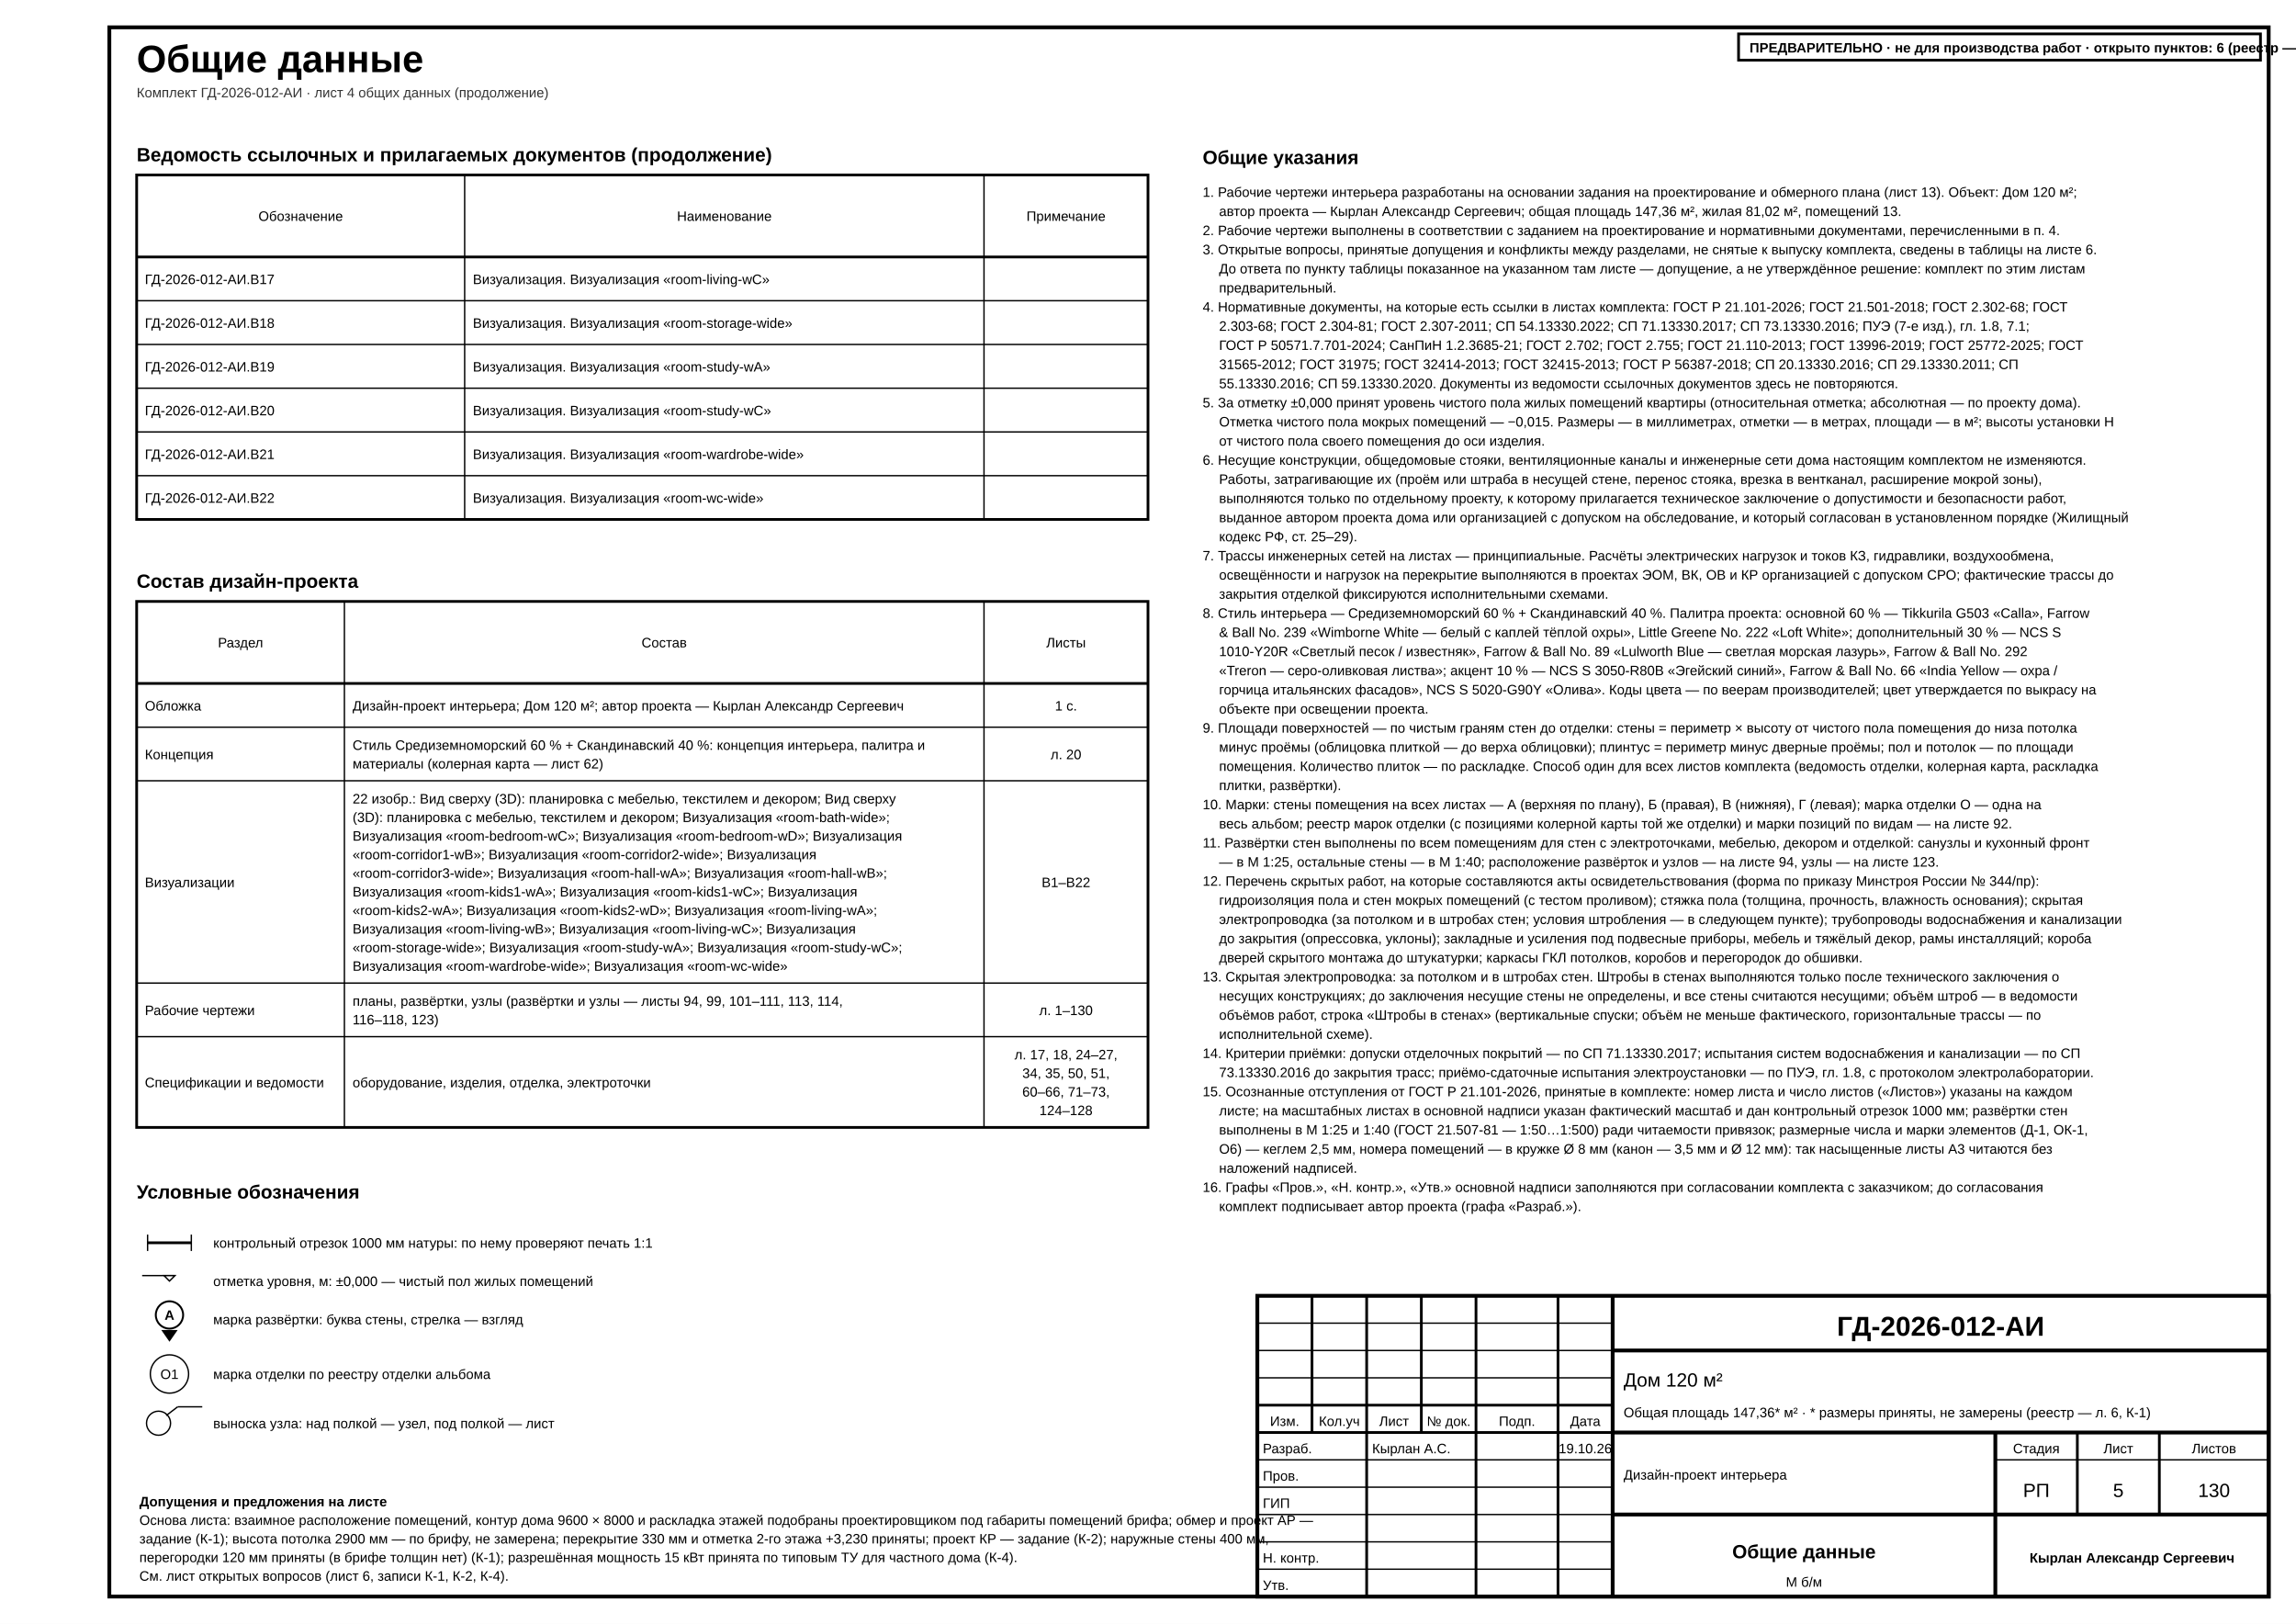
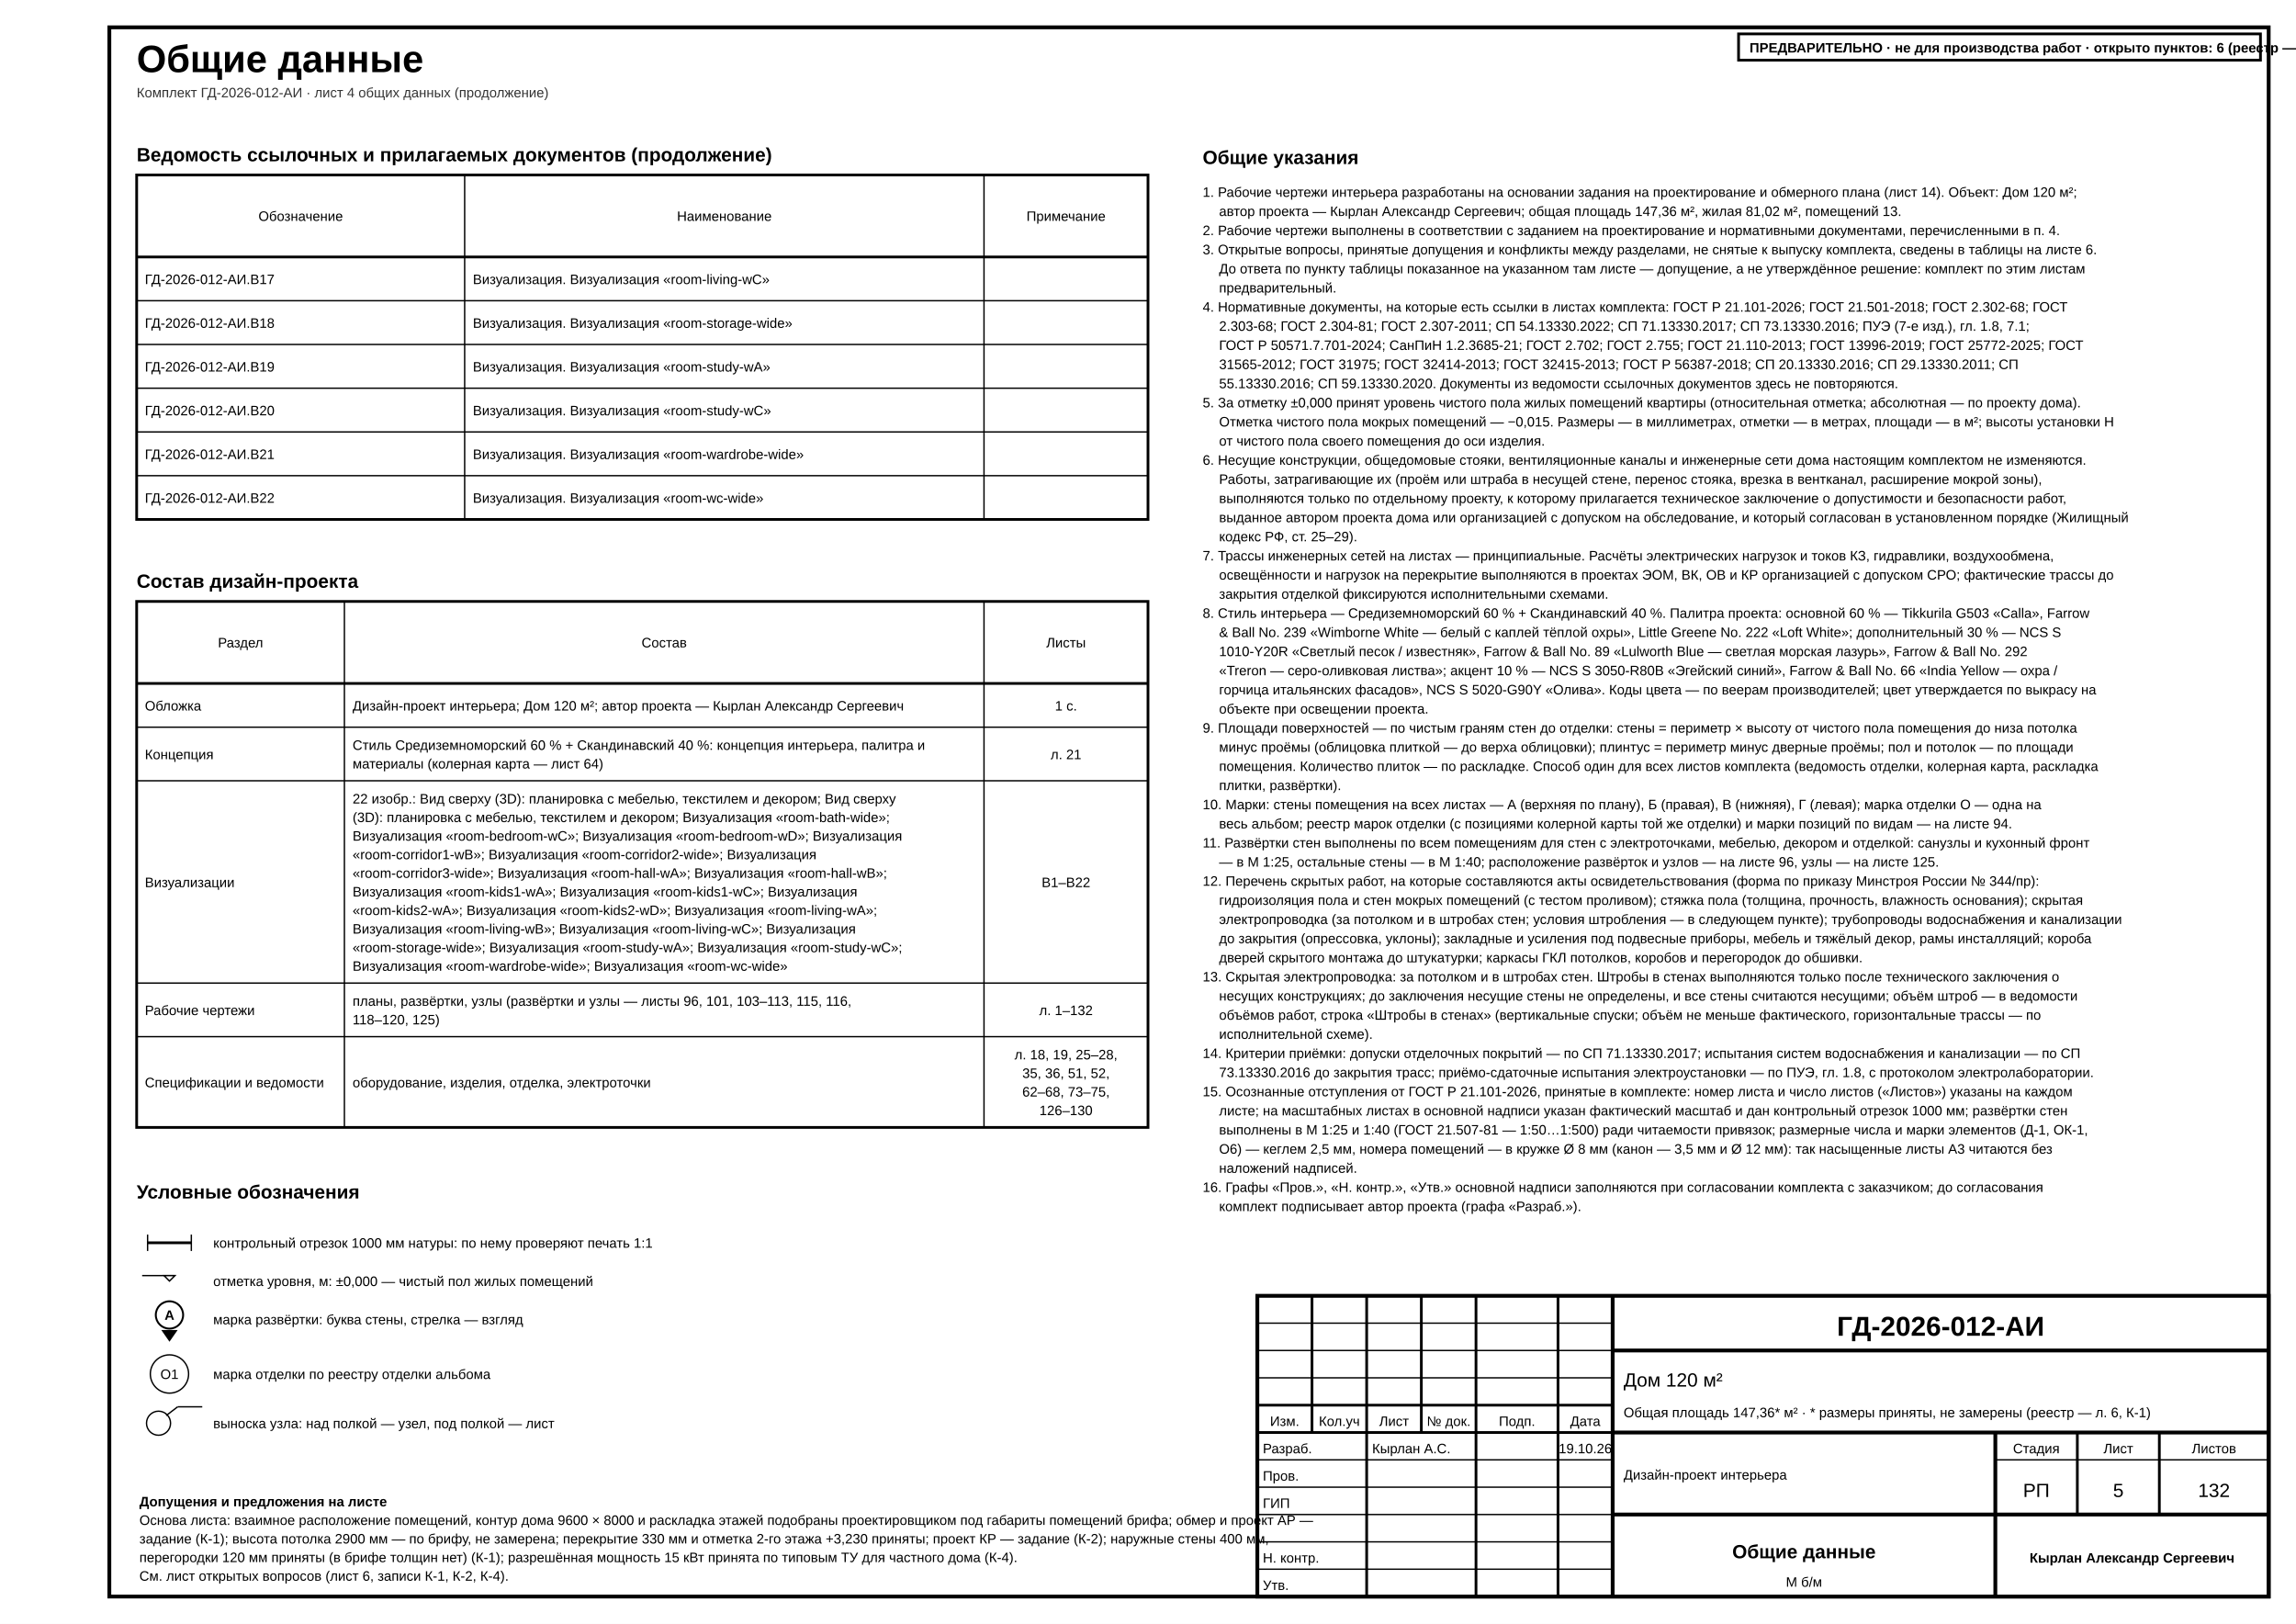
<svg xmlns="http://www.w3.org/2000/svg" width="420mm" height="297mm" viewBox="0 0 420 297" font-family="'GOST type A','ISOCPEUR','Arial Narrow',Arial,sans-serif" data-sheet="general" data-scale="б/м">
  <rect width="420" height="297" fill="#fff" />
  <rect x="20" y="5" width="395" height="287" fill="none" stroke="#000" stroke-width="0.7" />
  <text x="25" y="13.2" font-size="7" font-weight="700" fill="#000">Общие данные</text>
  <text x="25" y="17.8" font-size="2.5" fill="#333">Комплект ГД-2026-012-АИ · лист 4 общих данных (продолжение)</text>
  <g data-el="ref-docs">
    <text x="25" y="29.5" font-size="3.5" font-weight="700" fill="#000">Ведомость ссылочных и прилагаемых документов (продолжение)</text>
    <rect x="25" y="32" width="185" height="63" fill="none" stroke="#000" stroke-width="0.5" />
    <line x1="25" y1="47" x2="210" y2="47" stroke="#000" stroke-width="0.5" />
    <text x="55" y="40.4" font-size="2.5" text-anchor="middle" fill="#000">Обозначение</text>
    <line x1="85" y1="32" x2="85" y2="95" stroke="#000" stroke-width="0.25" />
    <text x="132.5" y="40.4" font-size="2.5" text-anchor="middle" fill="#000">Наименование</text>
    <line x1="180" y1="32" x2="180" y2="95" stroke="#000" stroke-width="0.25" />
    <text x="195" y="40.4" font-size="2.5" text-anchor="middle" fill="#000">Примечание</text>
    <g>
      <text x="26.5" y="51.95" font-size="2.5" fill="#000">ГД-2026-012-АИ.В17</text>
      <text x="86.5" y="51.95" font-size="2.5" fill="#000">Визуализация. Визуализация «room-living-wC»</text>
    </g>
    <line x1="25" y1="55" x2="210" y2="55" stroke="#000" stroke-width="0.25" />
    <g>
      <text x="26.5" y="59.95" font-size="2.5" fill="#000">ГД-2026-012-АИ.В18</text>
      <text x="86.5" y="59.95" font-size="2.5" fill="#000">Визуализация. Визуализация «room-storage-wide»</text>
    </g>
    <line x1="25" y1="63" x2="210" y2="63" stroke="#000" stroke-width="0.25" />
    <g>
      <text x="26.5" y="67.95" font-size="2.5" fill="#000">ГД-2026-012-АИ.В19</text>
      <text x="86.5" y="67.95" font-size="2.5" fill="#000">Визуализация. Визуализация «room-study-wA»</text>
    </g>
    <line x1="25" y1="71" x2="210" y2="71" stroke="#000" stroke-width="0.25" />
    <g>
      <text x="26.5" y="75.95" font-size="2.5" fill="#000">ГД-2026-012-АИ.В20</text>
      <text x="86.5" y="75.95" font-size="2.5" fill="#000">Визуализация. Визуализация «room-study-wC»</text>
    </g>
    <line x1="25" y1="79" x2="210" y2="79" stroke="#000" stroke-width="0.25" />
    <g>
      <text x="26.5" y="83.95" font-size="2.5" fill="#000">ГД-2026-012-АИ.В21</text>
      <text x="86.5" y="83.95" font-size="2.5" fill="#000">Визуализация. Визуализация «room-wardrobe-wide»</text>
    </g>
    <line x1="25" y1="87" x2="210" y2="87" stroke="#000" stroke-width="0.25" />
    <g>
      <text x="26.5" y="91.95" font-size="2.5" fill="#000">ГД-2026-012-АИ.В22</text>
      <text x="86.5" y="91.95" font-size="2.5" fill="#000">Визуализация. Визуализация «room-wc-wide»</text>
    </g>
  </g>
  <g data-el="project-composition">
    <text x="25" y="107.5" font-size="3.5" font-weight="700" fill="#000">Состав дизайн-проекта</text>
    <rect x="25" y="110" width="185" height="96.2" fill="none" stroke="#000" stroke-width="0.5" />
    <line x1="25" y1="125" x2="210" y2="125" stroke="#000" stroke-width="0.5" />
    <text x="44" y="118.4" font-size="2.5" text-anchor="middle" fill="#000">Раздел</text>
    <line x1="63" y1="110" x2="63" y2="206.2" stroke="#000" stroke-width="0.25" />
    <text x="121.5" y="118.4" font-size="2.5" text-anchor="middle" fill="#000">Состав</text>
    <line x1="180" y1="110" x2="180" y2="206.2" stroke="#000" stroke-width="0.25" />
    <text x="195" y="118.4" font-size="2.5" text-anchor="middle" fill="#000">Листы</text>
    <g>
      <text x="26.5" y="129.95" font-size="2.5" fill="#000">Обложка</text>
      <text x="64.5" y="129.95" font-size="2.5" fill="#000">Дизайн-проект интерьера; Дом 120 м²; автор проекта — Кырлан Александр Сергеевич</text>
      <text x="195" y="129.95" font-size="2.5" text-anchor="middle" fill="#000">1 с.</text>
    </g>
    <line x1="25" y1="133" x2="210" y2="133" stroke="#000" stroke-width="0.25" />
    <g>
      <text x="26.5" y="138.85" font-size="2.5" fill="#000">Концепция</text>
      <text x="64.5" y="137.15" font-size="2.5" fill="#000">Стиль Средиземноморский 60 % + Скандинавский 40 %: концепция интерьера, палитра и</text>
-       <text x="64.5" y="140.55" font-size="2.5" fill="#000">материалы (колерная карта — лист 62)</text>
-       <text x="195" y="138.85" font-size="2.5" text-anchor="middle" fill="#000">л. 20</text>
+       <text x="64.5" y="140.55" font-size="2.5" fill="#000">материалы (колерная карта — лист 64)</text>
+       <text x="195" y="138.85" font-size="2.5" text-anchor="middle" fill="#000">л. 21</text>
    </g>
    <line x1="25" y1="142.8" x2="210" y2="142.8" stroke="#000" stroke-width="0.25" />
    <g>
      <text x="26.5" y="162.25" font-size="2.5" fill="#000">Визуализации</text>
      <text x="64.5" y="146.95" font-size="2.5" fill="#000">22 изобр.: Вид сверху (3D): планировка с мебелью, текстилем и декором; Вид сверху</text>
      <text x="64.5" y="150.35" font-size="2.5" fill="#000">(3D): планировка с мебелью, текстилем и декором; Визуализация «room-bath-wide»;</text>
      <text x="64.5" y="153.75" font-size="2.5" fill="#000">Визуализация «room-bedroom-wC»; Визуализация «room-bedroom-wD»; Визуализация</text>
      <text x="64.5" y="157.15" font-size="2.5" fill="#000">«room-corridor1-wB»; Визуализация «room-corridor2-wide»; Визуализация</text>
      <text x="64.5" y="160.55" font-size="2.5" fill="#000">«room-corridor3-wide»; Визуализация «room-hall-wA»; Визуализация «room-hall-wB»;</text>
      <text x="64.5" y="163.95" font-size="2.5" fill="#000">Визуализация «room-kids1-wA»; Визуализация «room-kids1-wC»; Визуализация</text>
      <text x="64.5" y="167.35" font-size="2.5" fill="#000">«room-kids2-wA»; Визуализация «room-kids2-wD»; Визуализация «room-living-wA»;</text>
      <text x="64.5" y="170.75" font-size="2.5" fill="#000">Визуализация «room-living-wB»; Визуализация «room-living-wC»; Визуализация</text>
      <text x="64.5" y="174.15" font-size="2.5" fill="#000">«room-storage-wide»; Визуализация «room-study-wA»; Визуализация «room-study-wC»;</text>
      <text x="64.5" y="177.55" font-size="2.5" fill="#000">Визуализация «room-wardrobe-wide»; Визуализация «room-wc-wide»</text>
      <text x="195" y="162.25" font-size="2.5" text-anchor="middle" fill="#000">В1–В22</text>
    </g>
    <line x1="25" y1="179.8" x2="210" y2="179.8" stroke="#000" stroke-width="0.25" />
    <g>
      <text x="26.5" y="185.65" font-size="2.5" fill="#000">Рабочие чертежи</text>
-       <text x="64.5" y="183.95" font-size="2.5" fill="#000">планы, развёртки, узлы (развёртки и узлы — листы 94, 99, 101–111, 113, 114,</text>
-       <text x="64.5" y="187.35" font-size="2.5" fill="#000">116–118, 123)</text>
-       <text x="195" y="185.65" font-size="2.5" text-anchor="middle" fill="#000">л. 1–130</text>
+       <text x="64.5" y="183.95" font-size="2.5" fill="#000">планы, развёртки, узлы (развёртки и узлы — листы 96, 101, 103–113, 115, 116,</text>
+       <text x="64.5" y="187.35" font-size="2.5" fill="#000">118–120, 125)</text>
+       <text x="195" y="185.65" font-size="2.5" text-anchor="middle" fill="#000">л. 1–132</text>
    </g>
    <line x1="25" y1="189.6" x2="210" y2="189.6" stroke="#000" stroke-width="0.25" />
    <g>
      <text x="26.5" y="198.85" font-size="2.5" fill="#000">Спецификации и ведомости</text>
      <text x="64.5" y="198.85" font-size="2.5" fill="#000">оборудование, изделия, отделка, электроточки</text>
-       <text x="195" y="193.75" font-size="2.5" text-anchor="middle" fill="#000">л. 17, 18, 24–27,</text>
-       <text x="195" y="197.15" font-size="2.5" text-anchor="middle" fill="#000">34, 35, 50, 51,</text>
-       <text x="195" y="200.55" font-size="2.5" text-anchor="middle" fill="#000">60–66, 71–73,</text>
-       <text x="195" y="203.95" font-size="2.5" text-anchor="middle" fill="#000">124–128</text>
+       <text x="195" y="193.75" font-size="2.5" text-anchor="middle" fill="#000">л. 18, 19, 25–28,</text>
+       <text x="195" y="197.15" font-size="2.5" text-anchor="middle" fill="#000">35, 36, 51, 52,</text>
+       <text x="195" y="200.55" font-size="2.5" text-anchor="middle" fill="#000">62–68, 73–75,</text>
+       <text x="195" y="203.95" font-size="2.5" text-anchor="middle" fill="#000">126–130</text>
    </g>
  </g>
  <g data-el="legend">
    <text x="25" y="219.2" font-size="3.5" font-weight="700" fill="#000">Условные обозначения</text>
    <g>
      <line x1="27" y1="225.8" x2="27" y2="228.8" stroke="#000" stroke-width="0.25" />
      <line x1="35" y1="225.8" x2="35" y2="228.8" stroke="#000" stroke-width="0.25" />
      <rect x="27" y="227.05" width="8" height="0.5" fill="#000" />
    </g>
    <text x="39" y="228.2" font-size="2.5" fill="#000">контрольный отрезок 1000 мм натуры: по нему проверяют печать 1:1</text>
    <g>
      <line x1="32" y1="233.3" x2="26" y2="233.3" stroke="#000" stroke-width="0.25" />
      <polygon points="30,233.3 31,234.3 32,233.3" fill="#fff" stroke="#000" stroke-width="0.25" />
    </g>
    <text x="39" y="235.2" font-size="2.5" fill="#000">отметка уровня, м: ±0,000 — чистый пол жилых помещений</text>
    <g>
      <g data-wall="C">
        <text x="31" y="241.4" font-size="2.5" text-anchor="middle" font-weight="700" fill="#000">А</text>
        <path d="M 31 245.4 L 29.5 243.25 L 32.5 243.25 Z" fill="#000" />
        <circle cx="31" cy="240.5" r="2.5" fill="none" stroke="#000" stroke-width="0.35" />
      </g>
    </g>
    <text x="39" y="242.2" font-size="2.5" fill="#000">марка развёртки: буква стены, стрелка — взгляд</text>
    <g>
      <text x="31" y="252.2" font-size="2.5" text-anchor="middle" fill="#000">О1</text>
      <circle cx="31" cy="251.3" r="3.5" fill="none" stroke="#000" stroke-width="0.25" />
    </g>
    <text x="39" y="252.2" font-size="2.5" fill="#000">марка отделки по реестру отделки альбома</text>
    <g>
      <line x1="30.4" y1="258.9" x2="32.5" y2="257.3" stroke="#000" stroke-width="0.25" />
      <line x1="32.5" y1="257.3" x2="37" y2="257.3" stroke="#000" stroke-width="0.25" />
      <circle cx="29" cy="260.3" r="2.2" fill="none" stroke="#000" stroke-width="0.25" />
    </g>
    <text x="39" y="261.2" font-size="2.5" fill="#000">выноска узла: над полкой — узел, под полкой — лист</text>
  </g>
  <g data-el="general-notes">
    <text x="220" y="30" font-size="3.5" font-weight="700" fill="#000">Общие указания</text>
-     <text x="220" y="36" font-size="2.5" fill="#000">1. Рабочие чертежи интерьера разработаны на основании задания на проектирование и обмерного плана (лист 13). Объект: Дом 120 м²;</text>
+     <text x="220" y="36" font-size="2.5" fill="#000">1. Рабочие чертежи интерьера разработаны на основании задания на проектирование и обмерного плана (лист 14). Объект: Дом 120 м²;</text>
    <text x="223" y="39.5" font-size="2.5" fill="#000">автор проекта — Кырлан Александр Сергеевич; общая площадь 147,36 м², жилая 81,02 м², помещений 13.</text>
    <text x="220" y="43" font-size="2.5" fill="#000">2. Рабочие чертежи выполнены в соответствии с заданием на проектирование и нормативными документами, перечисленными в п. 4.</text>
    <text x="220" y="46.5" font-size="2.5" fill="#000">3. Открытые вопросы, принятые допущения и конфликты между разделами, не снятые к выпуску комплекта, сведены в таблицы на листе 6.</text>
    <g data-el="open-issues-ref" data-target="6" />
    <text x="223" y="50" font-size="2.5" fill="#000">До ответа по пункту таблицы показанное на указанном там листе — допущение, а не утверждённое решение: комплект по этим листам</text>
    <text x="223" y="53.5" font-size="2.5" fill="#000">предварительный.</text>
    <text x="220" y="57" font-size="2.5" fill="#000">4. Нормативные документы, на которые есть ссылки в листах комплекта: ГОСТ Р 21.101-2026; ГОСТ 21.501-2018; ГОСТ 2.302-68; ГОСТ</text>
    <text x="223" y="60.5" font-size="2.5" fill="#000">2.303-68; ГОСТ 2.304-81; ГОСТ 2.307-2011; СП 54.13330.2022; СП 71.13330.2017; СП 73.13330.2016; ПУЭ (7-е изд.), гл. 1.8, 7.1;</text>
    <text x="223" y="64" font-size="2.5" fill="#000">ГОСТ Р 50571.7.701-2024; СанПиН 1.2.3685-21; ГОСТ 2.702; ГОСТ 2.755; ГОСТ 21.110-2013; ГОСТ 13996-2019; ГОСТ 25772-2025; ГОСТ</text>
    <text x="223" y="67.5" font-size="2.5" fill="#000">31565-2012; ГОСТ 31975; ГОСТ 32414-2013; ГОСТ 32415-2013; ГОСТ Р 56387-2018; СП 20.13330.2016; СП 29.13330.2011; СП</text>
    <text x="223" y="71" font-size="2.5" fill="#000">55.13330.2016; СП 59.13330.2020. Документы из ведомости ссылочных документов здесь не повторяются.</text>
    <text x="220" y="74.5" font-size="2.5" fill="#000">5. За отметку ±0,000 принят уровень чистого пола жилых помещений квартиры (относительная отметка; абсолютная — по проекту дома).</text>
    <text x="223" y="78" font-size="2.5" fill="#000">Отметка чистого пола мокрых помещений — −0,015. Размеры — в миллиметрах, отметки — в метрах, площади — в м²; высоты установки Н</text>
    <text x="223" y="81.5" font-size="2.5" fill="#000">от чистого пола своего помещения до оси изделия.</text>
    <text x="220" y="85" font-size="2.5" fill="#000">6. Несущие конструкции, общедомовые стояки, вентиляционные каналы и инженерные сети дома настоящим комплектом не изменяются.</text>
    <text x="223" y="88.5" font-size="2.5" fill="#000">Работы, затрагивающие их (проём или штраба в несущей стене, перенос стояка, врезка в вентканал, расширение мокрой зоны),</text>
    <text x="223" y="92" font-size="2.5" fill="#000">выполняются только по отдельному проекту, к которому прилагается техническое заключение о допустимости и безопасности работ,</text>
    <text x="223" y="95.5" font-size="2.5" fill="#000">выданное автором проекта дома или организацией с допуском на обследование, и который согласован в установленном порядке (Жилищный</text>
    <text x="223" y="99" font-size="2.5" fill="#000">кодекс РФ, ст. 25–29).</text>
    <text x="220" y="102.5" font-size="2.5" fill="#000">7. Трассы инженерных сетей на листах — принципиальные. Расчёты электрических нагрузок и токов КЗ, гидравлики, воздухообмена,</text>
    <text x="223" y="106" font-size="2.5" fill="#000">освещённости и нагрузок на перекрытие выполняются в проектах ЭОМ, ВК, ОВ и КР организацией с допуском СРО; фактические трассы до</text>
    <text x="223" y="109.5" font-size="2.5" fill="#000">закрытия отделкой фиксируются исполнительными схемами.</text>
    <text x="220" y="113" font-size="2.5" fill="#000">8. Стиль интерьера — Средиземноморский 60 % + Скандинавский 40 %. Палитра проекта: основной 60 % — Tikkurila G503 «Calla», Farrow</text>
    <text x="223" y="116.5" font-size="2.5" fill="#000">&amp; Ball No. 239 «Wimborne White — белый с каплей тёплой охры», Little Greene No. 222 «Loft White»; дополнительный 30 % — NCS S</text>
    <text x="223" y="120" font-size="2.5" fill="#000">1010-Y20R «Светлый песок / известняк», Farrow &amp; Ball No. 89 «Lulworth Blue — светлая морская лазурь», Farrow &amp; Ball No. 292</text>
    <text x="223" y="123.5" font-size="2.5" fill="#000">«Treron — серо-оливковая листва»; акцент 10 % — NCS S 3050-R80B «Эгейский синий», Farrow &amp; Ball No. 66 «India Yellow — охра /</text>
    <text x="223" y="127" font-size="2.5" fill="#000">горчица итальянских фасадов», NCS S 5020-G90Y «Олива». Коды цвета — по веерам производителей; цвет утверждается по выкрасу на</text>
    <text x="223" y="130.5" font-size="2.5" fill="#000">объекте при освещении проекта.</text>
    <text x="220" y="134" font-size="2.5" fill="#000">9. Площади поверхностей — по чистым граням стен до отделки: стены = периметр × высоту от чистого пола помещения до низа потолка</text>
    <text x="223" y="137.5" font-size="2.5" fill="#000">минус проёмы (облицовка плиткой — до верха облицовки); плинтус = периметр минус дверные проёмы; пол и потолок — по площади</text>
    <text x="223" y="141" font-size="2.5" fill="#000">помещения. Количество плиток — по раскладке. Способ один для всех листов комплекта (ведомость отделки, колерная карта, раскладка</text>
    <text x="223" y="144.5" font-size="2.5" fill="#000">плитки, развёртки).</text>
    <text x="220" y="148" font-size="2.5" fill="#000">10. Марки: стены помещения на всех листах — А (верхняя по плану), Б (правая), В (нижняя), Г (левая); марка отделки О — одна на</text>
-     <text x="223" y="151.5" font-size="2.5" fill="#000">весь альбом; реестр марок отделки (с позициями колерной карты той же отделки) и марки позиций по видам — на листе 92.</text>
+     <text x="223" y="151.5" font-size="2.5" fill="#000">весь альбом; реестр марок отделки (с позициями колерной карты той же отделки) и марки позиций по видам — на листе 94.</text>
    <text x="220" y="155" font-size="2.5" fill="#000">11. Развёртки стен выполнены по всем помещениям для стен с электроточками, мебелью, декором и отделкой: санузлы и кухонный фронт</text>
-     <text x="223" y="158.5" font-size="2.5" fill="#000">— в М 1:25, остальные стены — в М 1:40; расположение развёрток и узлов — на листе 94, узлы — на листе 123.</text>
+     <text x="223" y="158.5" font-size="2.5" fill="#000">— в М 1:25, остальные стены — в М 1:40; расположение развёрток и узлов — на листе 96, узлы — на листе 125.</text>
    <text x="220" y="162" font-size="2.5" fill="#000">12. Перечень скрытых работ, на которые составляются акты освидетельствования (форма по приказу Минстроя России № 344/пр):</text>
    <text x="223" y="165.5" font-size="2.5" fill="#000">гидроизоляция пола и стен мокрых помещений (с тестом проливом); стяжка пола (толщина, прочность, влажность основания); скрытая</text>
    <text x="223" y="169" font-size="2.5" fill="#000">электропроводка (за потолком и в штробах стен; условия штробления — в следующем пункте); трубопроводы водоснабжения и канализации</text>
    <text x="223" y="172.5" font-size="2.5" fill="#000">до закрытия (опрессовка, уклоны); закладные и усиления под подвесные приборы, мебель и тяжёлый декор, рамы инсталляций; короба</text>
    <text x="223" y="176" font-size="2.5" fill="#000">дверей скрытого монтажа до штукатурки; каркасы ГКЛ потолков, коробов и перегородок до обшивки.</text>
    <text x="220" y="179.5" font-size="2.5" fill="#000">13. Скрытая электропроводка: за потолком и в штробах стен. Штробы в стенах выполняются только после технического заключения о</text>
    <text x="223" y="183" font-size="2.5" fill="#000">несущих конструкциях; до заключения несущие стены не определены, и все стены считаются несущими; объём штроб — в ведомости</text>
    <text x="223" y="186.5" font-size="2.5" fill="#000">объёмов работ, строка «Штробы в стенах» (вертикальные спуски; объём не меньше фактического, горизонтальные трассы — по</text>
    <text x="223" y="190" font-size="2.5" fill="#000">исполнительной схеме).</text>
    <text x="220" y="193.5" font-size="2.5" fill="#000">14. Критерии приёмки: допуски отделочных покрытий — по СП 71.13330.2017; испытания систем водоснабжения и канализации — по СП</text>
    <text x="223" y="197" font-size="2.5" fill="#000">73.13330.2016 до закрытия трасс; приёмо-сдаточные испытания электроустановки — по ПУЭ, гл. 1.8, с протоколом электролаборатории.</text>
    <text x="220" y="200.5" font-size="2.5" fill="#000">15. Осознанные отступления от ГОСТ Р 21.101-2026, принятые в комплекте: номер листа и число листов («Листов») указаны на каждом</text>
    <g data-deviation="sheets-count-every-sheet" />
    <g data-deviation="scale-in-stamp" />
    <g data-deviation="elevation-1:40" />
    <g data-deviation="dim-font-2.5" />
    <g data-deviation="room-circle-8" />
    <text x="223" y="204" font-size="2.5" fill="#000">листе; на масштабных листах в основной надписи указан фактический масштаб и дан контрольный отрезок 1000 мм; развёртки стен</text>
    <text x="223" y="207.5" font-size="2.5" fill="#000">выполнены в М 1:25 и 1:40 (ГОСТ 21.507-81 — 1:50…1:500) ради читаемости привязок; размерные числа и марки элементов (Д-1, ОК-1,</text>
    <text x="223" y="211" font-size="2.5" fill="#000">О6) — кеглем 2,5 мм, номера помещений — в кружке Ø 8 мм (канон — 3,5 мм и Ø 12 мм): так насыщенные листы А3 читаются без</text>
    <text x="223" y="214.5" font-size="2.5" fill="#000">наложений надписей.</text>
    <text x="220" y="218" font-size="2.5" fill="#000">16. Графы «Пров.», «Н. контр.», «Утв.» основной надписи заполняются при согласовании комплекта с заказчиком; до согласования</text>
    <text x="223" y="221.5" font-size="2.5" fill="#000">комплект подписывает автор проекта (графа «Разраб.»).</text>
  </g>
  <g data-el="assumed-notes" data-flags="" data-ids="К-1 К-2 К-4" data-level="0">
    <text x="25.5" y="275.5" font-size="2.5" font-weight="700" fill="#000">Допущения и предложения на листе</text>
    <text x="25.5" y="278.9" font-size="2.5" fill="#000">Основа листа: взаимное расположение помещений, контур дома 9600 × 8000 и раскладка этажей подобраны проектировщиком под габариты помещений брифа; обмер и проект АР —</text>
    <text x="25.5" y="282.3" font-size="2.5" fill="#000">задание (К-1); высота потолка 2900 мм — по брифу, не замерена; перекрытие 330 мм и отметка 2-го этажа +3,230 приняты; проект КР — задание (К-2); наружные стены 400 мм,</text>
    <text x="25.5" y="285.7" font-size="2.5" fill="#000">перегородки 120 мм приняты (в брифе толщин нет) (К-1); разрешённая мощность 15 кВт принята по типовым ТУ для частного дома (К-4).</text>
    <text x="25.5" y="289.1" font-size="2.5" fill="#000">См. лист открытых вопросов (лист 6, записи К-1, К-2, К-4).</text>
  </g>
  <g data-el="stamp">
    <rect x="230" y="237" width="185" height="55" fill="none" stroke="#000" stroke-width="0.7" />
    <line x1="230" y1="242" x2="295" y2="242" stroke="#000" stroke-width="0.25" />
    <line x1="230" y1="247" x2="295" y2="247" stroke="#000" stroke-width="0.25" />
    <line x1="230" y1="252" x2="295" y2="252" stroke="#000" stroke-width="0.25" />
    <line x1="230" y1="257" x2="295" y2="257" stroke="#000" stroke-width="0.5" />
    <line x1="230" y1="262" x2="295" y2="262" stroke="#000" stroke-width="0.5" />
    <line x1="230" y1="267" x2="295" y2="267" stroke="#000" stroke-width="0.25" />
    <line x1="230" y1="272" x2="295" y2="272" stroke="#000" stroke-width="0.25" />
    <line x1="230" y1="277" x2="295" y2="277" stroke="#000" stroke-width="0.25" />
    <line x1="230" y1="282" x2="295" y2="282" stroke="#000" stroke-width="0.25" />
    <line x1="230" y1="287" x2="295" y2="287" stroke="#000" stroke-width="0.25" />
    <line x1="240" y1="237" x2="240" y2="262" stroke="#000" stroke-width="0.5" />
    <line x1="250" y1="237" x2="250" y2="262" stroke="#000" stroke-width="0.5" />
    <line x1="260" y1="237" x2="260" y2="262" stroke="#000" stroke-width="0.5" />
    <line x1="270" y1="237" x2="270" y2="262" stroke="#000" stroke-width="0.5" />
    <line x1="285" y1="237" x2="285" y2="262" stroke="#000" stroke-width="0.5" />
    <line x1="250" y1="262" x2="250" y2="292" stroke="#000" stroke-width="0.5" />
    <line x1="270" y1="262" x2="270" y2="292" stroke="#000" stroke-width="0.5" />
    <line x1="285" y1="262" x2="285" y2="292" stroke="#000" stroke-width="0.5" />
    <line x1="295" y1="237" x2="295" y2="292" stroke="#000" stroke-width="0.7" />
    <text x="235" y="260.8" font-size="2.5" text-anchor="middle" fill="#000">Изм.</text>
    <text x="245" y="260.8" font-size="2.5" text-anchor="middle" fill="#000">Кол.уч</text>
    <text x="255" y="260.8" font-size="2.5" text-anchor="middle" fill="#000">Лист</text>
    <text x="265" y="260.8" font-size="2.5" text-anchor="middle" fill="#000">№ док.</text>
    <text x="277.5" y="260.8" font-size="2.5" text-anchor="middle" fill="#000">Подп.</text>
    <text x="290" y="260.8" font-size="2.5" text-anchor="middle" fill="#000">Дата</text>
    <text x="231" y="265.8" font-size="2.5" fill="#000">Разраб.</text>
    <text x="251" y="265.8" font-size="2.5" fill="#000">Кырлан А.С.</text>
    <text x="290" y="265.8" font-size="2.5" text-anchor="middle" textLength="7.98" lengthAdjust="spacingAndGlyphs" fill="#000">19.10.26</text>
    <text x="231" y="270.8" font-size="2.5" fill="#000">Пров.</text>
    <text x="231" y="275.8" font-size="2.5" fill="#000">ГИП</text>
    <text x="231" y="285.8" font-size="2.5" fill="#000">Н. контр.</text>
    <text x="231" y="290.8" font-size="2.5" fill="#000">Утв.</text>
    <text x="355" y="244.3" font-size="5" text-anchor="middle" font-weight="700" fill="#000">ГД-2026-012-АИ</text>
    <line x1="295" y1="247" x2="415" y2="247" stroke="#000" stroke-width="0.7" />
    <text x="297" y="253.6" font-size="3.5" fill="#000">Дом 120 м²</text>
    <text x="297" y="259.2" font-size="2.5" fill="#000">Общая площадь 147,36* м² · * размеры приняты, не замерены (реестр — л. 6, К-1)</text>
    <line x1="295" y1="262" x2="415" y2="262" stroke="#000" stroke-width="0.7" />
    <text x="297" y="270.6" font-size="2.5" fill="#000">Дизайн-проект интерьера</text>
    <line x1="365" y1="262" x2="365" y2="292" stroke="#000" stroke-width="0.7" />
    <line x1="365" y1="267" x2="415" y2="267" stroke="#000" stroke-width="0.25" />
    <line x1="380" y1="262" x2="380" y2="277" stroke="#000" stroke-width="0.5" />
    <line x1="395" y1="262" x2="395" y2="277" stroke="#000" stroke-width="0.5" />
    <text x="372.5" y="265.8" font-size="2.5" text-anchor="middle" fill="#000">Стадия</text>
    <text x="387.5" y="265.8" font-size="2.5" text-anchor="middle" fill="#000">Лист</text>
    <text x="405" y="265.8" font-size="2.5" text-anchor="middle" fill="#000">Листов</text>
    <text x="372.5" y="273.8" font-size="3.5" text-anchor="middle" fill="#000">РП</text>
    <text x="387.5" y="273.8" font-size="3.5" text-anchor="middle" fill="#000">5</text>
-     <text x="405" y="273.8" font-size="3.5" text-anchor="middle" fill="#000">130</text>
+     <text x="405" y="273.8" font-size="3.5" text-anchor="middle" fill="#000">132</text>
    <line x1="295" y1="277" x2="415" y2="277" stroke="#000" stroke-width="0.7" />
    <text x="330" y="285" font-size="3.5" text-anchor="middle" font-weight="700" fill="#000">Общие данные</text>
    <text x="330" y="290.2" font-size="2.5" text-anchor="middle" fill="#000">М б/м</text>
    <text x="390" y="285.8" font-size="2.5" text-anchor="middle" font-weight="700" fill="#000">Кырлан Александр Сергеевич</text>
  </g>
-   <g data-el="release-mark" data-release="preliminary" data-open="6" data-positions="32" data-basis="4">
+   <g data-el="release-mark" data-release="preliminary" data-open="6" data-positions="58" data-basis="4">
    <rect x="318.03" y="6.2" width="95.47" height="4.8" fill="#fff" stroke="#000" stroke-width="0.5" />
    <text x="320.03" y="9.6" font-size="2.5" font-weight="700" fill="#000">ПРЕДВАРИТЕЛЬНО · не для производства работ · открыто пунктов: 6 (реестр — л. 6)</text>
  </g>
</svg>
